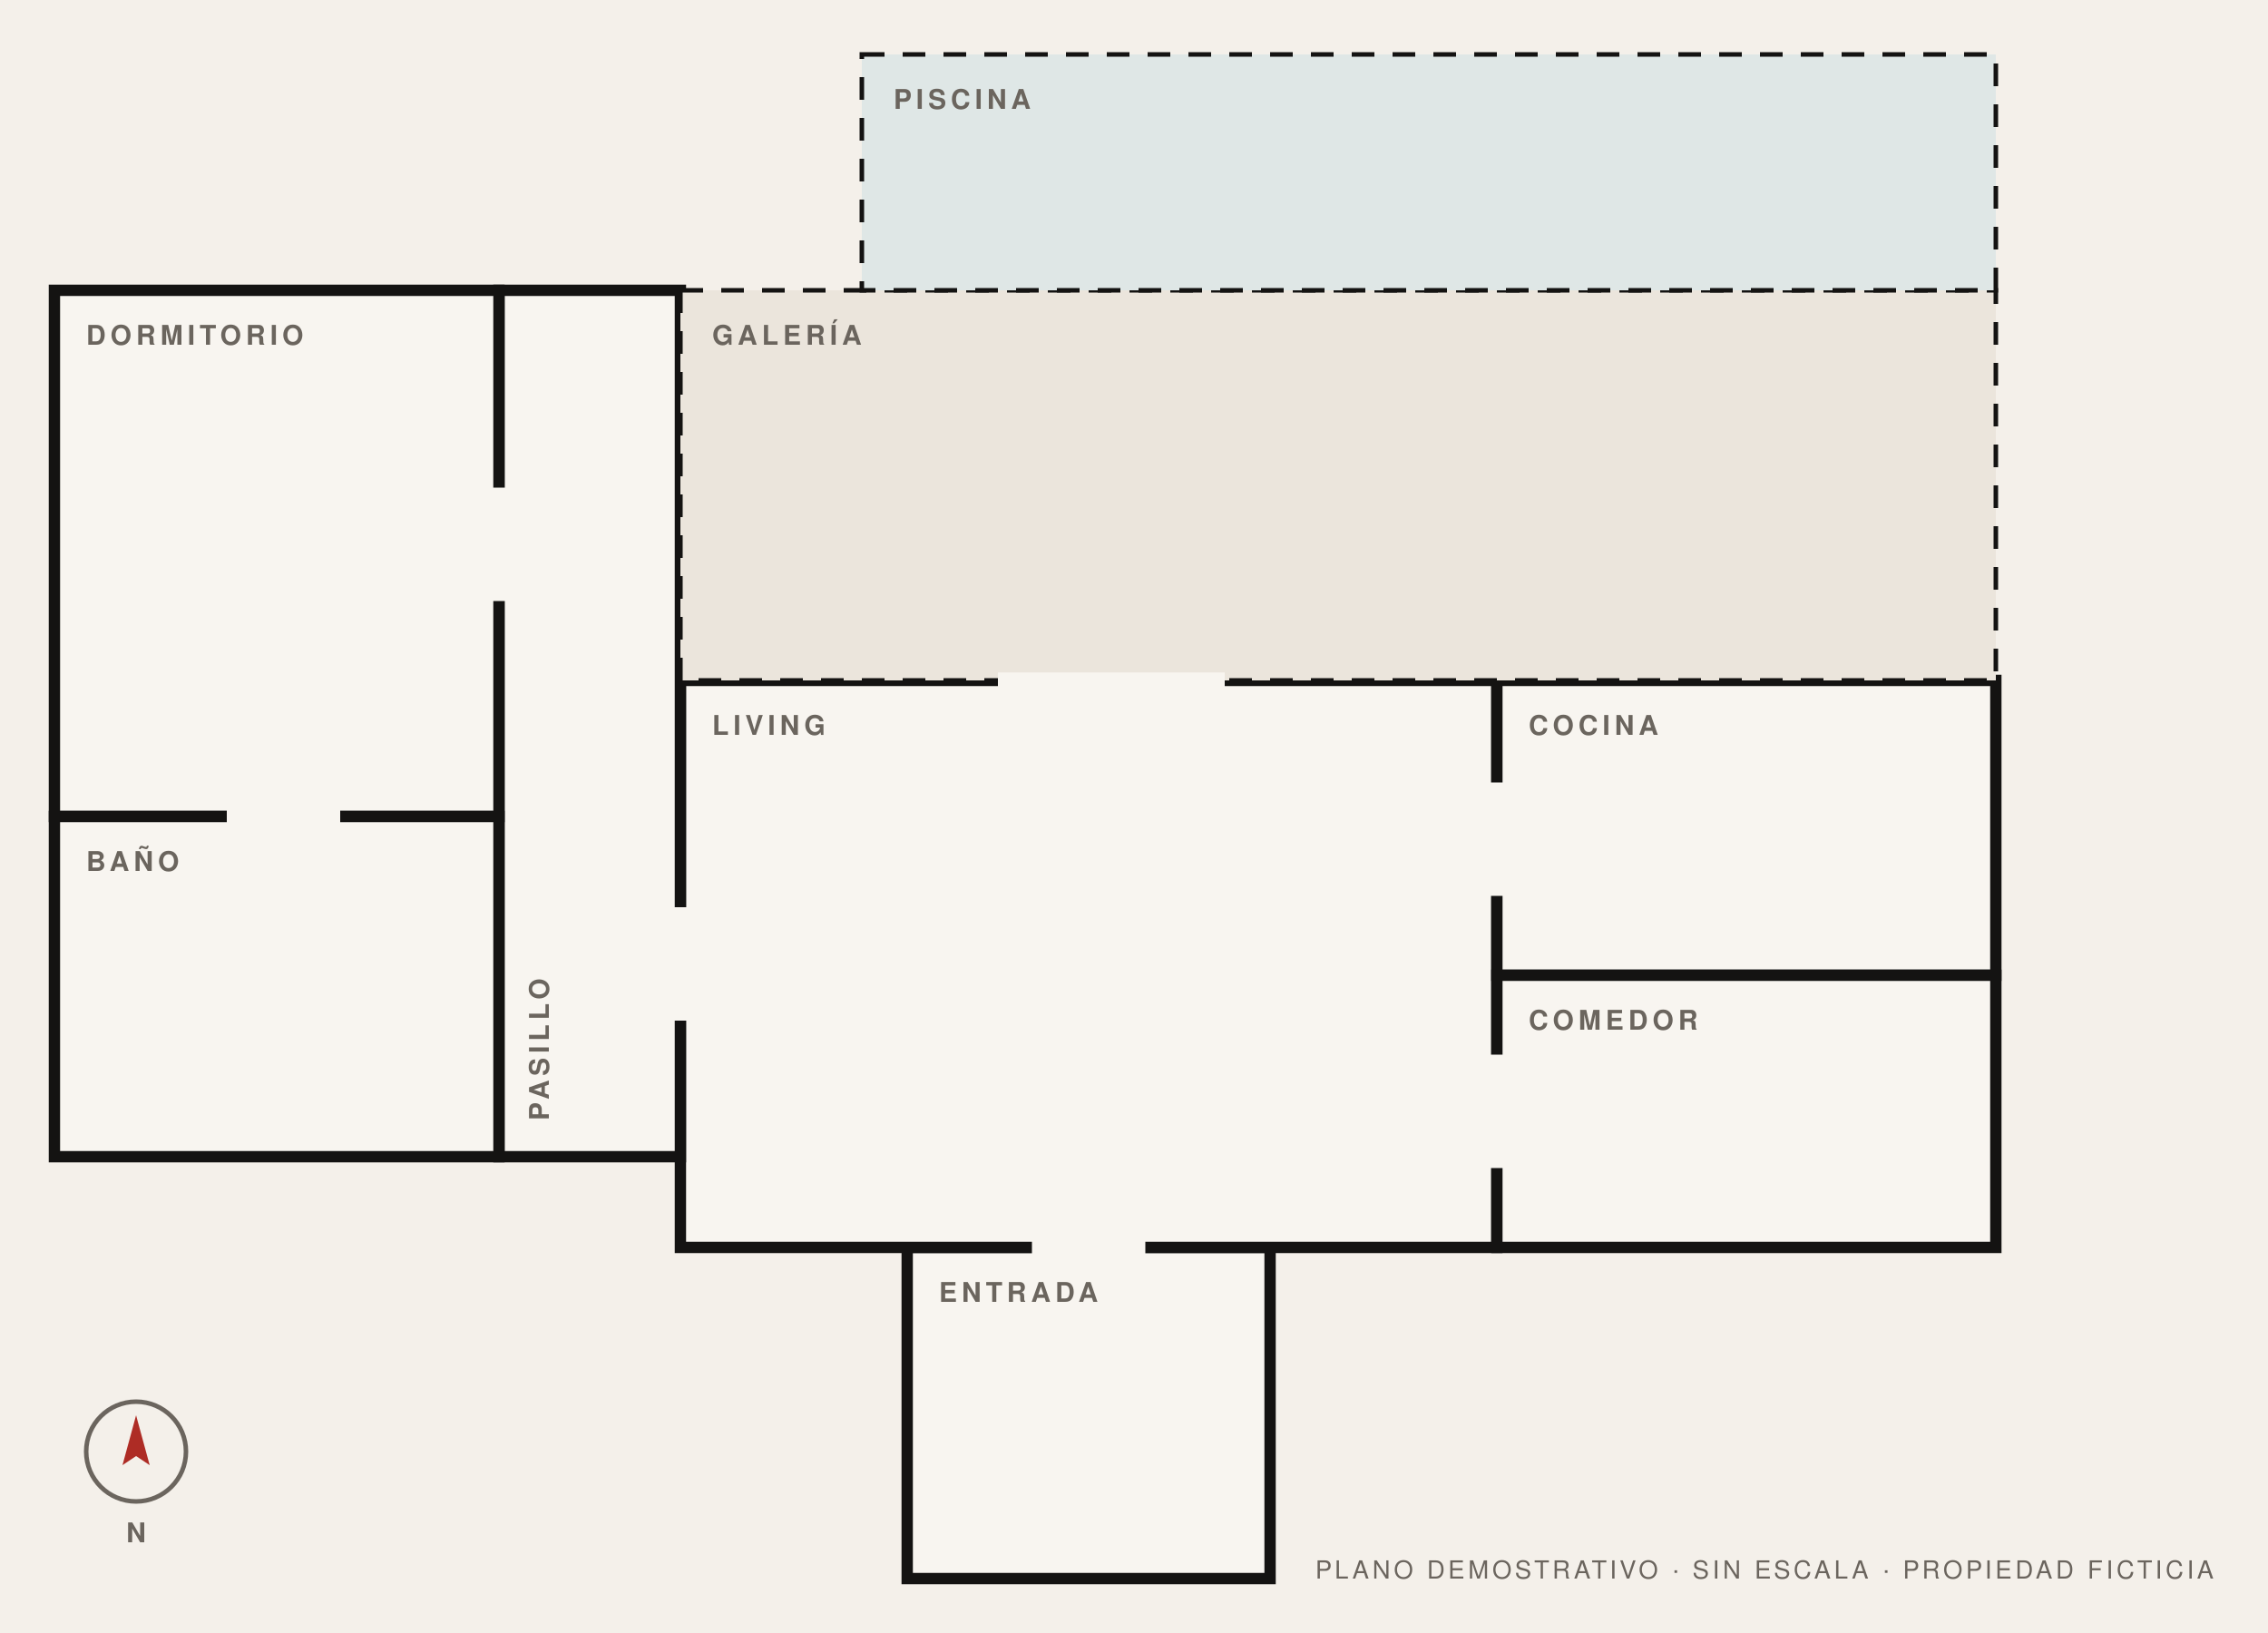
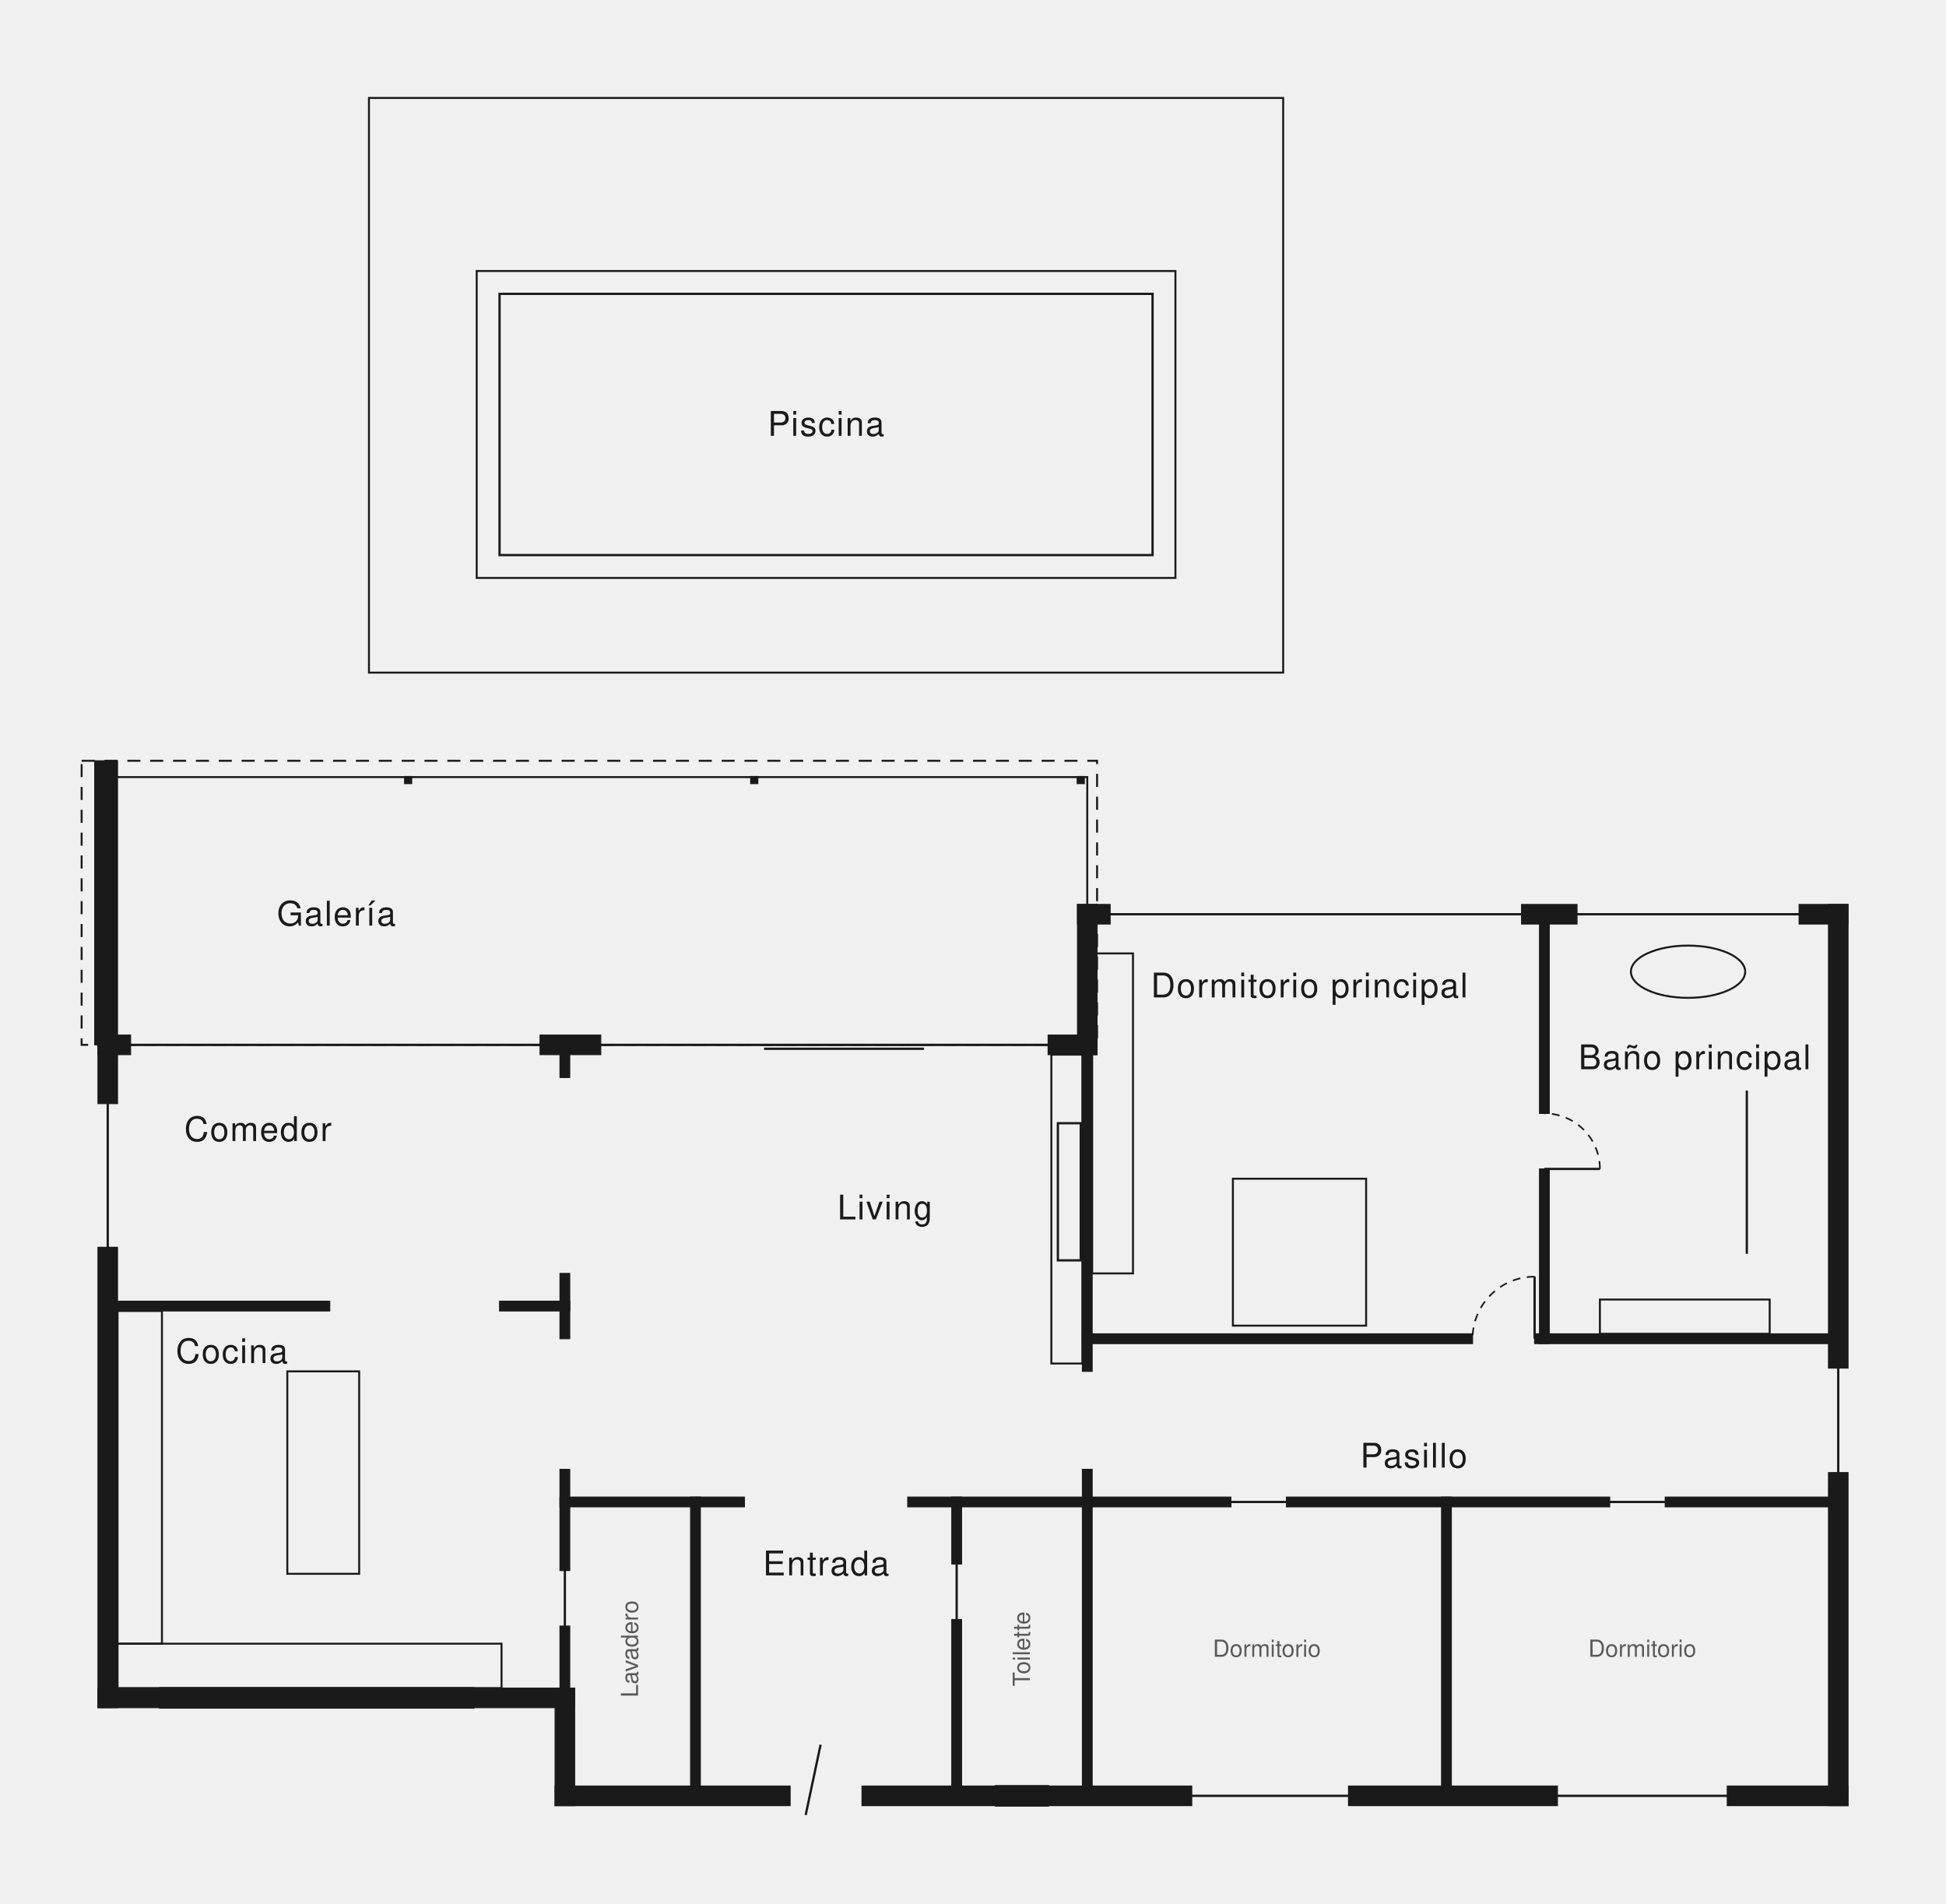
- <svg xmlns="http://www.w3.org/2000/svg" viewBox="0 0 1000 720" width="1000" height="720" role="img" aria-labelledby="t">
-   <rect width="1000" height="720" fill="#f4f0ea" />
+ <svg xmlns="http://www.w3.org/2000/svg" viewBox="0 0 298 291.5" width="894" height="874.5" font-family="-apple-system, BlinkMacSystemFont, 'Segoe UI', Helvetica, Arial, sans-serif">
+   <g id="exterior">
+     <rect fill="none" stroke="#1a1a1a" stroke-width="0.3" stroke-dasharray="2 1.5" x="12.5" y="116.5" width="155.5" height="43.5" />
+     <rect fill="none" stroke="#1a1a1a" stroke-width="0.3" x="15" y="119" width="151.5" height="41" />
+     <rect fill="none" stroke="#1a1a1a" stroke-width="0.3" x="56.5" y="15" width="140" height="88" />
+     <rect fill="none" stroke="#1a1a1a" stroke-width="0.3" x="73" y="41.5" width="107" height="47" />
+     <rect fill="none" stroke="#1a1a1a" stroke-width="0.35" x="76.5" y="45" width="100" height="40" />
+     <rect fill="#1a1a1a" stroke="#1a1a1a" stroke-width="0.15" x="61.95" y="118.9" width="1.1" height="1.1" />
+     <rect fill="#1a1a1a" stroke="#1a1a1a" stroke-width="0.15" x="114.95" y="118.9" width="1.1" height="1.1" />
+     <rect fill="#1a1a1a" stroke="#1a1a1a" stroke-width="0.15" x="164.95" y="118.9" width="1.1" height="1.1" />
+     <rect fill="#1a1a1a" stroke="#1a1a1a" stroke-width="0.15" x="14.5" y="116.5" width="3.5" height="43.5" />
+   </g>
+   <g id="walls">
+     <rect fill="#1a1a1a" stroke="#1a1a1a" stroke-width="0.15" x="85" y="273.5" width="36" height="3" />
+     <rect fill="#1a1a1a" stroke="#1a1a1a" stroke-width="0.15" x="132" y="273.5" width="50.5" height="3" />
+     <rect fill="#1a1a1a" stroke="#1a1a1a" stroke-width="0.15" x="206.5" y="273.5" width="32" height="3" />
+     <rect fill="#1a1a1a" stroke="#1a1a1a" stroke-width="0.15" x="264.5" y="273.5" width="18.5" height="3" />
+     <line fill="none" stroke="#1a1a1a" stroke-width="0.35" x1="182.5" y1="275" x2="206.5" y2="275" />
+     <line fill="none" stroke="#1a1a1a" stroke-width="0.35" x1="238.5" y1="275" x2="264.5" y2="275" />
+     <rect fill="none" stroke="#1a1a1a" stroke-width="0.3" x="152.5" y="273.5" width="8" height="3" />
+     <line fill="none" stroke="#1a1a1a" stroke-width="0.35" x1="152.5" y1="275" x2="160.5" y2="275" />
+     <rect fill="#1a1a1a" stroke="#1a1a1a" stroke-width="0.15" x="15" y="258.5" width="73" height="3" />
+     <rect fill="none" stroke="#1a1a1a" stroke-width="0.3" x="24.5" y="258.5" width="48" height="3" />
+     <line fill="none" stroke="#1a1a1a" stroke-width="0.35" x1="24.5" y1="260" x2="72.5" y2="260" />
+     <rect fill="#1a1a1a" stroke="#1a1a1a" stroke-width="0.15" x="85" y="258.5" width="3" height="18" />
+     <rect fill="#1a1a1a" stroke="#1a1a1a" stroke-width="0.15" x="15" y="191" width="3" height="70.5" />
+     <rect fill="#1a1a1a" stroke="#1a1a1a" stroke-width="0.15" x="15" y="158.5" width="3" height="10.5" />
+     <line fill="none" stroke="#1a1a1a" stroke-width="0.35" x1="16.5" y1="191" x2="16.5" y2="169" />
+     <rect fill="#1a1a1a" stroke="#1a1a1a" stroke-width="0.15" x="15" y="158.5" width="5" height="3" />
+     <rect fill="#1a1a1a" stroke="#1a1a1a" stroke-width="0.15" x="82.7" y="158.5" width="9.3" height="3" />
+     <rect fill="#1a1a1a" stroke="#1a1a1a" stroke-width="0.15" x="160.5" y="158.5" width="7.5" height="3" />
+     <line fill="none" stroke="#1a1a1a" stroke-width="0.35" x1="20" y1="160" x2="82.7" y2="160" />
+     <line fill="none" stroke="#1a1a1a" stroke-width="0.35" x1="92" y1="160" x2="117" y2="160" />
+     <line fill="none" stroke="#1a1a1a" stroke-width="0.35" x1="117" y1="160.6" x2="141.5" y2="160.6" />
+     <line fill="none" stroke="#1a1a1a" stroke-width="0.35" x1="117" y1="160" x2="160.5" y2="160" />
+     <rect fill="#1a1a1a" stroke="#1a1a1a" stroke-width="0.15" x="165" y="138.5" width="3" height="23" />
+     <rect fill="#1a1a1a" stroke="#1a1a1a" stroke-width="0.15" x="165" y="138.5" width="5" height="3" />
+     <rect fill="#1a1a1a" stroke="#1a1a1a" stroke-width="0.15" x="233" y="138.5" width="8.5" height="3" />
+     <rect fill="#1a1a1a" stroke="#1a1a1a" stroke-width="0.15" x="275.5" y="138.5" width="7.5" height="3" />
+     <line fill="none" stroke="#1a1a1a" stroke-width="0.35" x1="170" y1="140" x2="233" y2="140" />
+     <line fill="none" stroke="#1a1a1a" stroke-width="0.35" x1="241.5" y1="140" x2="275.5" y2="140" />
+     <rect fill="#1a1a1a" stroke="#1a1a1a" stroke-width="0.15" x="280" y="225.5" width="3" height="51" />
+     <rect fill="#1a1a1a" stroke="#1a1a1a" stroke-width="0.15" x="280" y="138.5" width="3" height="71" />
+     <line fill="none" stroke="#1a1a1a" stroke-width="0.35" x1="281.5" y1="225.5" x2="281.5" y2="209.5" />
+     <rect fill="#1a1a1a" stroke="#1a1a1a" stroke-width="0.15" x="85.75" y="249" width="1.5" height="11.75" />
+     <rect fill="#1a1a1a" stroke="#1a1a1a" stroke-width="0.15" x="85.75" y="225" width="1.5" height="15.5" />
+     <rect fill="#1a1a1a" stroke="#1a1a1a" stroke-width="0.15" x="85.75" y="195" width="1.5" height="10" />
+     <rect fill="#1a1a1a" stroke="#1a1a1a" stroke-width="0.15" x="85.75" y="159.25" width="1.5" height="5.75" />
+     <rect fill="#1a1a1a" stroke="#1a1a1a" stroke-width="0.15" x="85.75" y="229.25" width="28.25" height="1.5" />
+     <rect fill="#1a1a1a" stroke="#1a1a1a" stroke-width="0.15" x="139" y="229.25" width="28.25" height="1.5" />
+     <rect fill="#1a1a1a" stroke="#1a1a1a" stroke-width="0.15" x="105.75" y="229.25" width="1.5" height="46.5" />
+     <rect fill="#1a1a1a" stroke="#1a1a1a" stroke-width="0.15" x="145.75" y="248" width="1.5" height="27.75" />
+     <rect fill="#1a1a1a" stroke="#1a1a1a" stroke-width="0.15" x="145.75" y="229.25" width="1.5" height="10.25" />
+     <rect fill="#1a1a1a" stroke="#1a1a1a" stroke-width="0.15" x="15.75" y="199.25" width="34.75" height="1.5" />
+     <rect fill="#1a1a1a" stroke="#1a1a1a" stroke-width="0.15" x="76.5" y="199.25" width="10.75" height="1.5" />
+     <rect fill="#1a1a1a" stroke="#1a1a1a" stroke-width="0.15" x="165.75" y="225" width="1.5" height="50.75" />
+     <rect fill="#1a1a1a" stroke="#1a1a1a" stroke-width="0.15" x="165.75" y="159.25" width="1.5" height="50.75" />
+     <rect fill="#1a1a1a" stroke="#1a1a1a" stroke-width="0.15" x="165.75" y="229.25" width="22.75" height="1.5" />
+     <rect fill="#1a1a1a" stroke="#1a1a1a" stroke-width="0.15" x="197" y="229.25" width="49.5" height="1.5" />
+     <rect fill="#1a1a1a" stroke="#1a1a1a" stroke-width="0.15" x="255" y="229.25" width="27.25" height="1.5" />
+     <rect fill="#1a1a1a" stroke="#1a1a1a" stroke-width="0.15" x="165.75" y="204.25" width="59.75" height="1.5" />
+     <rect fill="#1a1a1a" stroke="#1a1a1a" stroke-width="0.15" x="235" y="204.25" width="47.25" height="1.5" />
+     <rect fill="#1a1a1a" stroke="#1a1a1a" stroke-width="0.15" x="220.75" y="229.25" width="1.5" height="46.5" />
+     <rect fill="#1a1a1a" stroke="#1a1a1a" stroke-width="0.15" x="235.75" y="179" width="1.5" height="26.75" />
+     <rect fill="#1a1a1a" stroke="#1a1a1a" stroke-width="0.15" x="235.75" y="139.25" width="1.5" height="31.25" />
+   </g>
+   <g id="doors">
+     <line fill="none" stroke="#1a1a1a" stroke-width="0.35" x1="123.38" y1="277.93" x2="125.66" y2="267.17" />
+     <line fill="none" stroke="#1a1a1a" stroke-width="0.35" x1="86.5" y1="249" x2="86.5" y2="240.5" />
+     <line fill="none" stroke="#1a1a1a" stroke-width="0.35" x1="146.5" y1="248" x2="146.5" y2="239.5" />
+     <line fill="none" stroke="#1a1a1a" stroke-width="0.35" x1="188.5" y1="230" x2="197" y2="230" />
+     <line fill="none" stroke="#1a1a1a" stroke-width="0.35" x1="246.5" y1="230" x2="255" y2="230" />
+     <line fill="none" stroke="#1a1a1a" stroke-width="0.35" x1="235" y1="205" x2="235" y2="195.5" />
+     <path fill="none" stroke="#1a1a1a" stroke-width="0.25" stroke-dasharray="1.2 1" d="M235 195.5 A9.5 9.5 0 0 0 225.5 205" />
+     <line fill="none" stroke="#1a1a1a" stroke-width="0.35" x1="236.5" y1="179" x2="245" y2="179" />
+     <path fill="none" stroke="#1a1a1a" stroke-width="0.25" stroke-dasharray="1.2 1" d="M245 179 A8.5 8.5 0 0 0 236.5 170.5" />
+   </g>
+   <g id="fixtures">
+     <rect fill="none" stroke="#1a1a1a" stroke-width="0.3" x="161" y="161.5" width="4.75" height="47.3" />
+     <rect fill="none" stroke="#1a1a1a" stroke-width="0.35" x="162" y="172" width="3.5" height="21" />
+     <rect fill="none" stroke="#1a1a1a" stroke-width="0.3" x="44" y="210" width="11" height="31" />
+     <rect fill="none" stroke="#1a1a1a" stroke-width="0.3" x="18" y="251.7" width="58.8" height="6.8" />
+     <rect fill="none" stroke="#1a1a1a" stroke-width="0.3" x="18" y="200.75" width="6.8" height="50.95" />
+     <rect fill="none" stroke="#1a1a1a" stroke-width="0.3" x="188.8" y="180.5" width="20.4" height="22.5" />
+     <rect fill="none" stroke="#1a1a1a" stroke-width="0.3" x="167.25" y="146" width="6.25" height="49" />
+     <ellipse fill="none" stroke="#1a1a1a" stroke-width="0.3" cx="258.5" cy="148.8" rx="8.75" ry="4" />
+     <rect fill="none" stroke="#1a1a1a" stroke-width="0.3" x="245" y="199" width="26" height="5.25" />
+     <line fill="none" stroke="#1a1a1a" stroke-width="0.35" x1="267.5" y1="192" x2="267.5" y2="167" />
+   </g>
  <g id="room-entrada">
-     <rect x="400" y="550" width="160" height="146" fill="#f8f5f0" stroke="#141312" stroke-width="5" />
-     <text x="414" y="574" font-family="Manrope, Helvetica, Arial, sans-serif" font-size="12" font-weight="700" letter-spacing="2" fill="#6b655e">ENTRADA</text>
+     <polygon fill="#ffffff" fill-opacity="0" stroke="none" points="106.5,275 146.5,275 146.5,230 106.5,230" />
+     <text fill="#1a1a1a" font-size="5.2" letter-spacing="0.2" text-anchor="middle" dominant-baseline="middle" x="126.5" y="239.5">Entrada</text>
  </g>
  <g id="room-living">
-     <rect x="300" y="300" width="360" height="250" fill="#f8f5f0" stroke="#141312" stroke-width="5" />
-     <text x="314" y="324" font-family="Manrope, Helvetica, Arial, sans-serif" font-size="12" font-weight="700" letter-spacing="2" fill="#6b655e">LIVING</text>
+     <polygon fill="#ffffff" fill-opacity="0" stroke="none" points="86.5,230 166.5,230 166.5,160 86.5,160" />
+     <text fill="#1a1a1a" font-size="5.2" letter-spacing="0.2" text-anchor="middle" dominant-baseline="middle" x="135.5" y="185">Living</text>
  </g>
  <g id="room-cocina">
-     <rect x="660" y="300" width="220" height="130" fill="#f8f5f0" stroke="#141312" stroke-width="5" />
-     <text x="674" y="324" font-family="Manrope, Helvetica, Arial, sans-serif" font-size="12" font-weight="700" letter-spacing="2" fill="#6b655e">COCINA</text>
+     <polygon fill="#ffffff" fill-opacity="0" stroke="none" points="16.5,260 86.5,260 86.5,200 16.5,200" />
+     <text fill="#1a1a1a" font-size="5.2" letter-spacing="0.2" text-anchor="middle" dominant-baseline="middle" x="35.5" y="207">Cocina</text>
  </g>
  <g id="room-comedor">
-     <rect x="660" y="430" width="220" height="120" fill="#f8f5f0" stroke="#141312" stroke-width="5" />
-     <text x="674" y="454" font-family="Manrope, Helvetica, Arial, sans-serif" font-size="12" font-weight="700" letter-spacing="2" fill="#6b655e">COMEDOR</text>
+     <polygon fill="#ffffff" fill-opacity="0" stroke="none" points="16.5,200 86.5,200 86.5,160 16.5,160" />
+     <text fill="#1a1a1a" font-size="5.2" letter-spacing="0.2" text-anchor="middle" dominant-baseline="middle" x="39.5" y="173">Comedor</text>
  </g>
  <g id="room-pasillo">
-     <rect x="220" y="128" width="80" height="382" fill="#f8f5f0" stroke="#141312" stroke-width="5" />
-     <text transform="translate(242 494) rotate(-90)" font-family="Manrope, Helvetica, Arial, sans-serif" font-size="12" font-weight="700" letter-spacing="2" fill="#6b655e">PASILLO</text>
+     <polygon fill="#ffffff" fill-opacity="0" stroke="none" points="166.5,230 281.5,230 281.5,205 166.5,205" />
+     <text fill="#1a1a1a" font-size="5.2" letter-spacing="0.2" text-anchor="middle" dominant-baseline="middle" x="216.5" y="223">Pasillo</text>
  </g>
  <g id="room-dormitorio">
-     <rect x="24" y="128" width="196" height="232" fill="#f8f5f0" stroke="#141312" stroke-width="5" />
-     <text x="38" y="152" font-family="Manrope, Helvetica, Arial, sans-serif" font-size="12" font-weight="700" letter-spacing="2" fill="#6b655e">DORMITORIO</text>
+     <polygon fill="#ffffff" fill-opacity="0" stroke="none" points="166.5,205 236.5,205 236.5,140 166.5,140" />
+     <text fill="#1a1a1a" font-size="5.2" letter-spacing="0.2" text-anchor="middle" dominant-baseline="middle" x="200.5" y="151">Dormitorio principal</text>
  </g>
  <g id="room-bano">
-     <rect x="24" y="360" width="196" height="150" fill="#f8f5f0" stroke="#141312" stroke-width="5" />
-     <text x="38" y="384" font-family="Manrope, Helvetica, Arial, sans-serif" font-size="12" font-weight="700" letter-spacing="2" fill="#6b655e">BAÑO</text>
+     <polygon fill="#ffffff" fill-opacity="0" stroke="none" points="236.5,205 281.5,205 281.5,140 236.5,140" />
+     <text fill="#1a1a1a" font-size="5.2" letter-spacing="0.2" text-anchor="middle" dominant-baseline="middle" x="259.5" y="162">Baño principal</text>
  </g>
  <g id="room-galeria">
-     <rect x="300" y="128" width="580" height="172" fill="#ebe5dc" stroke="#141312" stroke-width="2" stroke-dasharray="10 8" />
-     <text x="314" y="152" font-family="Manrope, Helvetica, Arial, sans-serif" font-size="12" font-weight="700" letter-spacing="2" fill="#6b655e">GALERÍA</text>
+     <polygon fill="#ffffff" fill-opacity="0" stroke="none" points="16.5,160 166.5,160 166.5,120 16.5,120" />
+     <text fill="#1a1a1a" font-size="5.2" letter-spacing="0.2" text-anchor="middle" dominant-baseline="middle" x="51.5" y="140">Galería</text>
  </g>
  <g id="room-piscina">
-     <rect x="380" y="24" width="500" height="104" fill="#dfe7e6" stroke="#141312" stroke-width="2" stroke-dasharray="10 8" />
-     <text x="394" y="48" font-family="Manrope, Helvetica, Arial, sans-serif" font-size="12" font-weight="700" letter-spacing="2" fill="#6b655e">PISCINA</text>
+     <polygon fill="#ffffff" fill-opacity="0" stroke="none" points="56.5,103 196.5,103 196.5,15 56.5,15" />
+     <text fill="#1a1a1a" font-size="5.2" letter-spacing="0.2" text-anchor="middle" dominant-baseline="middle" x="126.5" y="65">Piscina</text>
  </g>
-   <g stroke="#f8f5f0" stroke-width="7">
-     <line x1="455" y1="550" x2="505" y2="550" />
-     <line x1="660" y1="345" x2="660" y2="395" />
-     <line x1="660" y1="465" x2="660" y2="515" />
-     <line x1="300" y1="400" x2="300" y2="450" />
-     <line x1="220" y1="215" x2="220" y2="265" />
-     <line x1="100" y1="360" x2="150" y2="360" />
-     <line x1="440" y1="300" x2="540" y2="300" />
+   <g id="rooms-secondary">
+     <text fill="#1a1a1a" fill-opacity="0.7" font-size="3.6" text-anchor="middle" dominant-baseline="middle" x="96.5" y="252.5" transform="rotate(-90 96.5 252.5)">Lavadero</text>
+     <text fill="#1a1a1a" fill-opacity="0.7" font-size="3.6" text-anchor="middle" dominant-baseline="middle" x="156.5" y="252.5" transform="rotate(-90 156.5 252.5)">Toilette</text>
+     <text fill="#1a1a1a" fill-opacity="0.7" font-size="3.6" text-anchor="middle" dominant-baseline="middle" x="194" y="252.5">Dormitorio</text>
+     <text fill="#1a1a1a" fill-opacity="0.7" font-size="3.6" text-anchor="middle" dominant-baseline="middle" x="251.5" y="252.5">Dormitorio</text>
  </g>
-   <text x="976" y="696" text-anchor="end" font-family="Manrope, Helvetica, Arial, sans-serif" font-size="11" letter-spacing="1.5" fill="#6b655e">PLANO DEMOSTRATIVO · SIN ESCALA · PROPIEDAD FICTICIA</text>
-   <g transform="translate(60 640)" fill="none" stroke="#6b655e" stroke-width="2">
-     <circle r="22" />
-     <path d="M0 -16 L6 6 L0 2 L-6 6 Z" fill="#ae2c25" stroke="none" />
-   </g>
-   <text x="60" y="680" text-anchor="middle" font-family="Manrope, Helvetica, Arial, sans-serif" font-size="12" font-weight="700" fill="#6b655e">N</text>
</svg>
